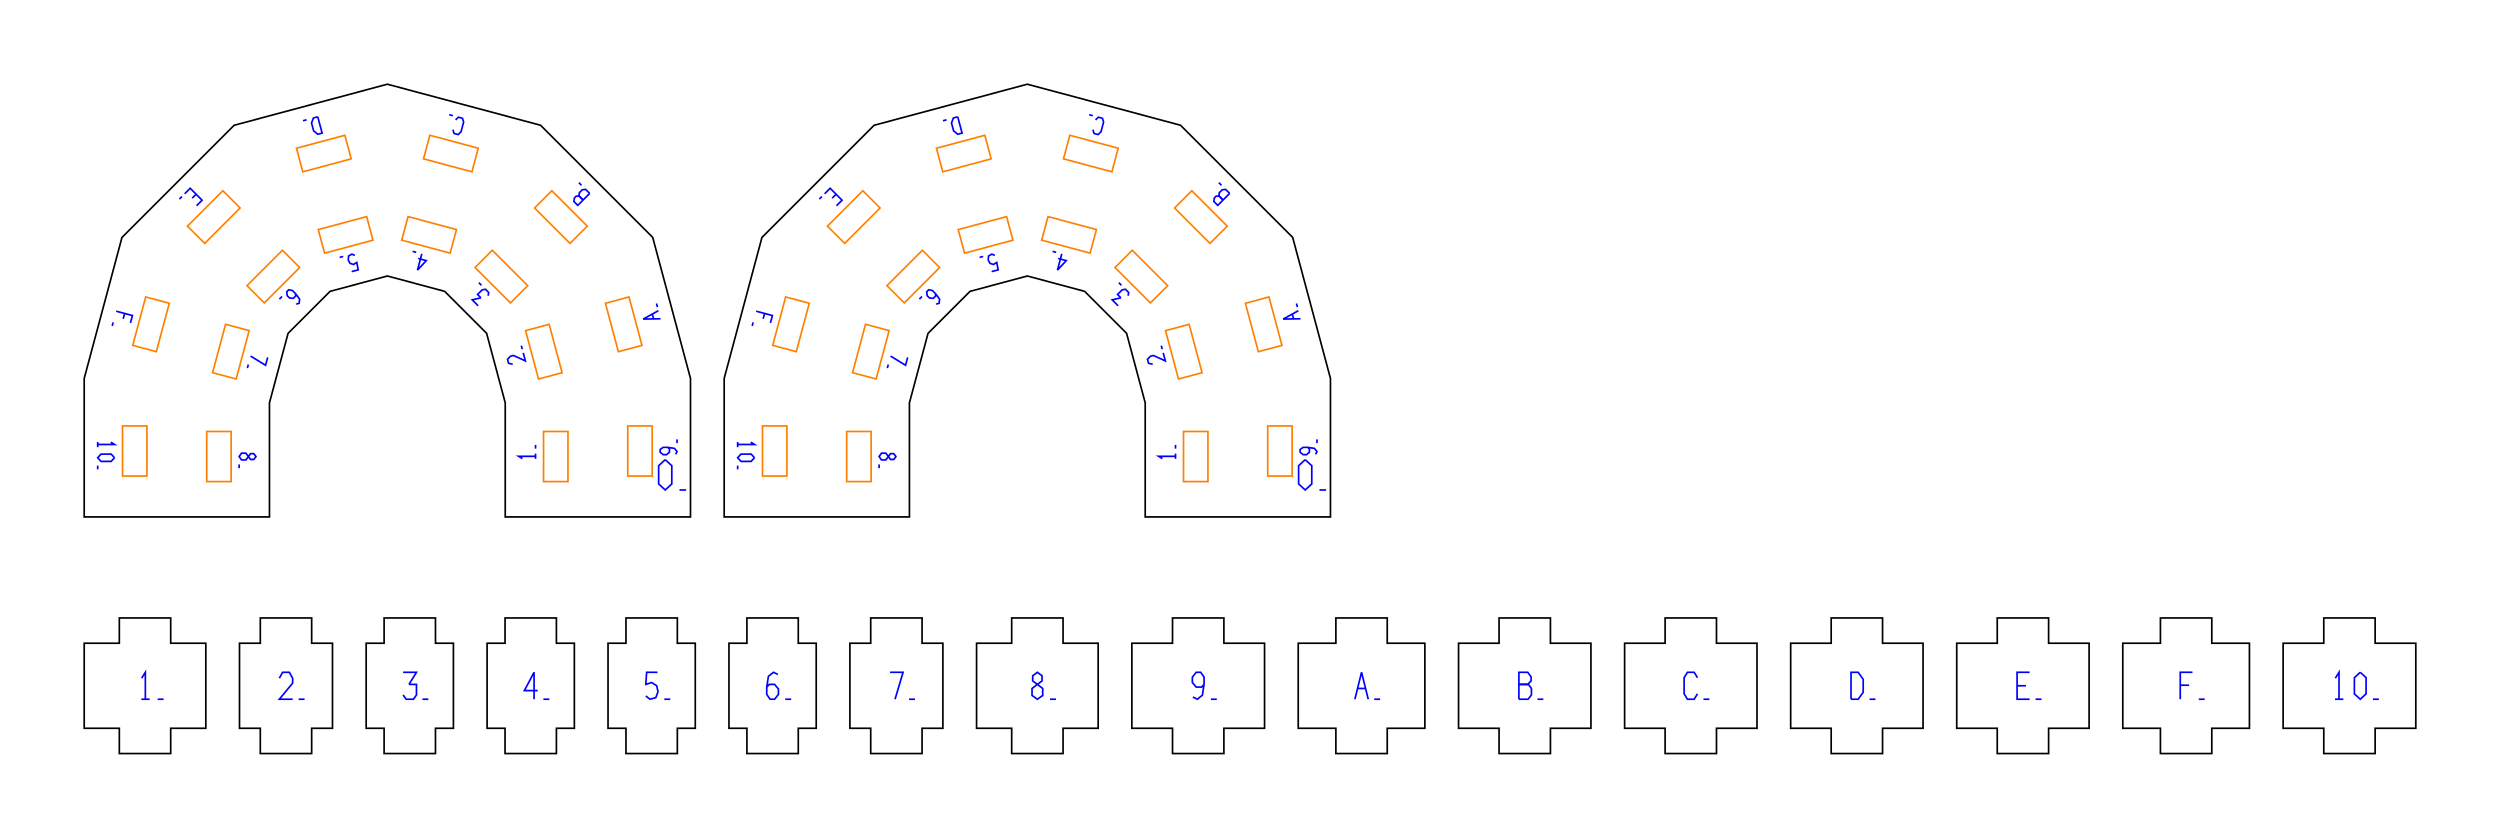
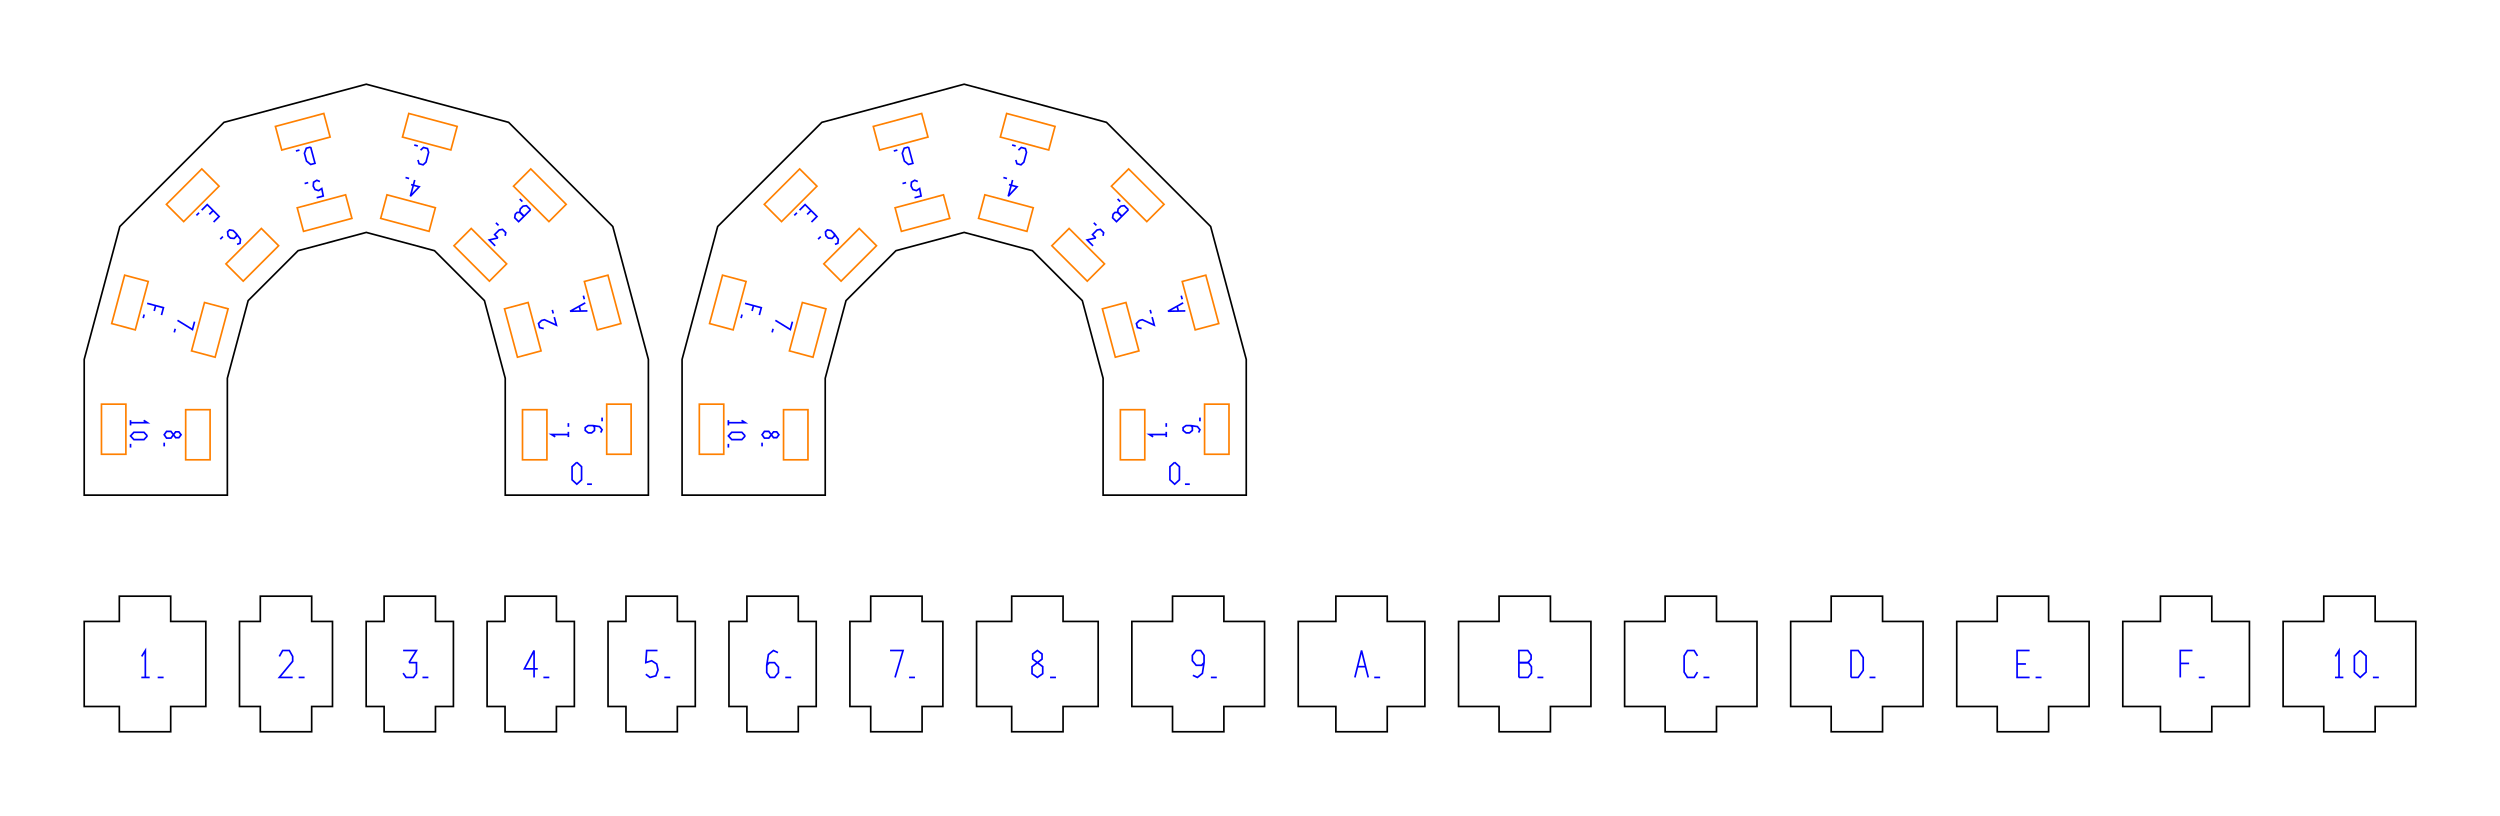
- <svg xmlns="http://www.w3.org/2000/svg" width="296.89mm" height="99.39mm" viewBox="0 0 296.89 99.39">
+ <svg xmlns="http://www.w3.org/2000/svg" width="296.89mm" height="96.80mm" viewBox="0 0 296.89 96.80">
  <g id="numbers" fill="none" stroke="#0000ff" stroke-width="0.2">
-     <path d="M 62.040,54.465 L 61.600,54.192 L 63.600,54.192" />
-     <path d="M 63.600,54.490 L 63.600,53.870" />
-     <path d="M 63.600,53.277 L 63.600,52.837" />
-     <path d="M 60.887,43.265 L 60.398,43.140 L 60.270,42.661 L 60.630,42.307 L 60.978,42.214 L 62.394,42.862 L 62.137,41.903" />
-     <path d="M 62.022,41.474 L 61.908,41.049" />
-     <path d="M 56.779,36.310 L 56.078,35.609 L 57.109,35.367" />
-     <path d="M 57.109,35.367 L 56.714,34.972 L 57.266,34.421 L 57.650,34.352 L 58.036,34.738 L 57.967,35.122" />
-     <path d="M 57.178,33.881 L 56.867,33.570" />
-     <path d="M 50.095,30.146 L 49.578,32.078 L 50.624,30.951 L 49.666,30.694" />
-     <path d="M 49.427,29.967 L 49.002,29.853" />
-     <path d="M 41.764,32.255 L 42.542,32.046 L 42.369,31.161 L 41.986,31.408 L 41.565,31.273 L 41.355,30.873 L 41.397,30.407 L 41.785,30.178 L 42.147,30.330" />
-     <path d="M 40.757,30.454 L 40.332,30.568" />
-     <path d="M 35.178,36.127 L 35.528,36.003 L 35.579,35.528 L 35.101,34.875 L 34.719,34.493 L 34.289,34.414 L 34.052,34.651 L 34.105,35.107 L 34.388,35.390 L 34.830,35.428 L 35.110,35.148 L 35.101,34.875" />
-     <path d="M 33.493,35.210 L 33.181,35.521" />
-     <path d="M 31.788,42.445 L 31.538,43.379 L 29.760,42.287" />
-     <path d="M 29.491,43.290 L 29.377,43.715" />
-     <path d="M 29.500,54.217 L 29.760,53.870 L 30.140,53.870 L 30.400,54.217 L 30.140,54.564 L 29.760,54.564 L 29.500,54.217 L 29.200,53.820 L 28.680,53.820 L 28.400,54.217 L 28.680,54.614 L 29.200,54.614 L 29.500,54.217" />
-     <path d="M 28.400,55.157 L 28.400,55.597" />
-     <path d="M 80.240,53.956 L 80.400,53.621 L 80.100,53.249 L 79.300,53.125 L 78.760,53.125 L 78.400,53.373 L 78.400,53.708 L 78.760,53.993 L 79.160,53.993 L 79.500,53.708 L 79.500,53.311 L 79.300,53.125" />
-     <path d="M 80.400,52.619 L 80.400,52.179" />
-     <path d="M 78.445,37.855 L 76.385,37.894 L 78.188,36.897" />
-     <path d="M 77.621,37.871 L 77.467,37.296" />
-     <path d="M 78.074,36.468 L 77.960,36.043" />
-     <path d="M 70.029,22.973 L 68.615,24.387 L 68.150,23.922 L 68.215,23.507 L 68.427,23.294 L 68.786,23.286 L 69.251,23.751" />
-     <path d="M 69.251,23.751 L 68.751,23.251 L 68.806,22.881 L 69.145,22.541 L 69.547,22.491 L 70.029,22.973" />
-     <path d="M 69.057,22.001 L 68.746,21.690" />
-     <path d="M 53.790,15.400 L 53.926,15.851 L 54.405,15.979 L 54.748,15.657 L 55.058,14.498 L 54.922,14.047 L 54.443,13.919 L 54.100,14.241" />
-     <path d="M 53.775,13.740 L 53.350,13.626" />
-     <path d="M 37.736,13.871 L 38.254,15.803 L 37.739,15.941 L 37.245,15.535 L 36.997,14.607 L 37.221,14.009 L 37.736,13.871" />
-     <path d="M 36.409,14.226 L 35.984,14.340" />
-     <path d="M 23.341,24.431 L 23.999,23.773 L 22.585,22.359 L 21.927,23.017" />
-     <path d="M 23.292,23.066 L 22.827,23.531" />
-     <path d="M 21.613,23.331 L 21.302,23.642" />
-     <path d="M 15.493,38.349 L 15.727,37.474 L 13.795,36.957" />
-     <path d="M 14.800,37.226 L 14.630,37.861" />
-     <path d="M 13.440,38.284 L 13.326,38.709" />
-     <path d="M 13.160,52.511 L 13.600,52.784 L 11.600,52.784" />
-     <path d="M 11.600,52.486 L 11.600,53.106" />
-     <path d="M 13.600,54.359 L 13.200,54.793 L 12.000,54.793 L 11.600,54.359 L 12.000,53.925 L 13.200,53.925 L 13.600,54.359" />
-     <path d="M 11.600,55.299 L 11.600,55.739" />
-     <path d="M 79.000,54.588 L 79.781,55.308 L 79.781,57.468 L 79.000,58.188 L 78.219,57.468 L 78.219,55.308 L 79.000,54.588" />
-     <path d="M 80.692,58.188 L 81.484,58.188" />
-     <path d="M 138.040,54.465 L 137.600,54.192 L 139.600,54.192" />
-     <path d="M 139.600,54.490 L 139.600,53.870" />
-     <path d="M 139.600,53.277 L 139.600,52.837" />
-     <path d="M 136.887,43.265 L 136.398,43.140 L 136.270,42.661 L 136.630,42.307 L 136.978,42.214 L 138.394,42.862 L 138.137,41.903" />
-     <path d="M 138.022,41.474 L 137.908,41.049" />
-     <path d="M 132.779,36.310 L 132.078,35.609 L 133.109,35.367" />
-     <path d="M 133.109,35.367 L 132.714,34.972 L 133.266,34.421 L 133.650,34.352 L 134.036,34.738 L 133.967,35.122" />
-     <path d="M 133.178,33.881 L 132.867,33.570" />
-     <path d="M 126.095,30.146 L 125.578,32.078 L 126.624,30.951 L 125.666,30.694" />
-     <path d="M 125.427,29.967 L 125.002,29.853" />
-     <path d="M 117.764,32.255 L 118.542,32.046 L 118.369,31.161 L 117.986,31.408 L 117.565,31.273 L 117.355,30.873 L 117.397,30.407 L 117.785,30.178 L 118.147,30.330" />
-     <path d="M 116.757,30.454 L 116.332,30.568" />
-     <path d="M 111.178,36.127 L 111.528,36.003 L 111.579,35.528 L 111.101,34.875 L 110.719,34.493 L 110.289,34.414 L 110.052,34.651 L 110.105,35.107 L 110.388,35.390 L 110.830,35.428 L 111.110,35.148 L 111.101,34.875" />
-     <path d="M 109.493,35.210 L 109.181,35.521" />
-     <path d="M 107.788,42.445 L 107.538,43.379 L 105.760,42.287" />
-     <path d="M 105.491,43.290 L 105.377,43.715" />
-     <path d="M 105.500,54.217 L 105.760,53.870 L 106.140,53.870 L 106.400,54.217 L 106.140,54.564 L 105.760,54.564 L 105.500,54.217 L 105.200,53.820 L 104.680,53.820 L 104.400,54.217 L 104.680,54.614 L 105.200,54.614 L 105.500,54.217" />
-     <path d="M 104.400,55.157 L 104.400,55.597" />
-     <path d="M 156.240,53.956 L 156.400,53.621 L 156.100,53.249 L 155.300,53.125 L 154.760,53.125 L 154.400,53.373 L 154.400,53.708 L 154.760,53.993 L 155.160,53.993 L 155.500,53.708 L 155.500,53.311 L 155.300,53.125" />
-     <path d="M 156.400,52.619 L 156.400,52.179" />
-     <path d="M 154.445,37.855 L 152.385,37.894 L 154.188,36.897" />
-     <path d="M 153.621,37.871 L 153.467,37.296" />
-     <path d="M 154.074,36.468 L 153.960,36.043" />
-     <path d="M 146.029,22.973 L 144.615,24.387 L 144.150,23.922 L 144.215,23.507 L 144.427,23.294 L 144.786,23.286 L 145.251,23.751" />
-     <path d="M 145.251,23.751 L 144.751,23.251 L 144.806,22.881 L 145.145,22.541 L 145.547,22.491 L 146.029,22.973" />
-     <path d="M 145.057,22.001 L 144.746,21.690" />
-     <path d="M 129.790,15.400 L 129.926,15.851 L 130.405,15.979 L 130.748,15.657 L 131.058,14.498 L 130.922,14.047 L 130.443,13.919 L 130.100,14.241" />
-     <path d="M 129.775,13.740 L 129.350,13.626" />
-     <path d="M 113.736,13.871 L 114.254,15.803 L 113.739,15.941 L 113.245,15.535 L 112.997,14.607 L 113.221,14.009 L 113.736,13.871" />
-     <path d="M 112.409,14.226 L 111.984,14.340" />
-     <path d="M 99.341,24.431 L 99.999,23.773 L 98.585,22.359 L 97.927,23.017" />
-     <path d="M 99.292,23.066 L 98.827,23.531" />
-     <path d="M 97.613,23.331 L 97.302,23.642" />
-     <path d="M 91.493,38.349 L 91.727,37.474 L 89.795,36.957" />
-     <path d="M 90.800,37.226 L 90.630,37.861" />
-     <path d="M 89.440,38.284 L 89.326,38.709" />
-     <path d="M 89.160,52.511 L 89.600,52.784 L 87.600,52.784" />
-     <path d="M 87.600,52.486 L 87.600,53.106" />
-     <path d="M 89.600,54.359 L 89.200,54.793 L 88.000,54.793 L 87.600,54.359 L 88.000,53.925 L 89.200,53.925 L 89.600,54.359" />
-     <path d="M 87.600,55.299 L 87.600,55.739" />
-     <path d="M 155.000,54.588 L 155.781,55.308 L 155.781,57.468 L 155.000,58.188 L 154.219,57.468 L 154.219,55.308 L 155.000,54.588" />
-     <path d="M 156.692,58.188 L 157.484,58.188" />
-     <path d="M 16.824,80.542 L 17.261,79.838 L 17.261,83.038" />
-     <path d="M 16.784,83.038 L 17.776,83.038" />
-     <path d="M 18.725,83.038 L 19.429,83.038" />
-     <path d="M 33.170,80.542 L 33.566,79.838 L 34.360,79.838 L 34.757,80.542 L 34.757,81.118 L 33.170,83.038 L 34.757,83.038" />
-     <path d="M 35.467,83.038 L 36.171,83.038" />
-     <path d="M 47.872,79.838 L 49.459,79.838 L 48.566,81.278" />
-     <path d="M 48.566,81.278 L 49.459,81.278 L 49.459,82.526 L 49.102,83.038 L 48.229,83.038 L 47.872,82.526" />
-     <path d="M 50.169,83.038 L 50.873,83.038" />
-     <path d="M 63.424,83.038 L 63.424,79.838 L 62.273,82.014 L 63.860,82.014" />
-     <path d="M 64.531,83.038 L 65.235,83.038" />
-     <path d="M 78.083,79.838 L 76.793,79.838 L 76.694,81.278 L 77.388,81.054 L 77.984,81.438 L 78.142,82.142 L 77.884,82.846 L 77.190,83.038 L 76.694,82.654" />
-     <path d="M 78.892,83.038 L 79.596,83.038" />
-     <path d="M 92.385,80.094 L 91.849,79.838 L 91.254,80.318 L 91.055,81.598 L 91.055,82.462 L 91.452,83.038 L 91.988,83.038 L 92.444,82.462 L 92.444,81.822 L 91.988,81.278 L 91.353,81.278 L 91.055,81.598" />
-     <path d="M 93.254,83.038 L 93.958,83.038" />
-     <path d="M 105.698,79.838 L 107.246,79.838 L 106.293,83.038" />
-     <path d="M 107.956,83.038 L 108.660,83.038" />
-     <path d="M 123.194,81.278 L 122.639,80.862 L 122.639,80.254 L 123.194,79.838 L 123.750,80.254 L 123.750,80.862 L 123.194,81.278 L 122.559,81.758 L 122.559,82.590 L 123.194,83.038 L 123.829,82.590 L 123.829,81.758 L 123.194,81.278" />
-     <path d="M 124.698,83.038 L 125.402,83.038" />
-     <path d="M 141.659,82.782 L 142.195,83.038 L 142.790,82.558 L 142.989,81.278 L 142.989,80.414 L 142.592,79.838 L 142.056,79.838 L 141.600,80.414 L 141.600,81.054 L 142.056,81.598 L 142.691,81.598 L 142.989,81.278" />
-     <path d="M 143.798,83.038 L 144.502,83.038" />
-     <path d="M 160.899,83.038 L 161.693,79.838 L 162.487,83.038" />
-     <path d="M 161.217,81.758 L 162.169,81.758" />
-     <path d="M 163.197,83.038 L 163.901,83.038" />
-     <path d="M 180.378,83.038 L 180.378,79.838 L 181.430,79.838 L 181.827,80.382 L 181.827,80.862 L 181.430,81.278 L 180.378,81.278" />
-     <path d="M 180.378,81.278 L 181.509,81.278 L 181.866,81.758 L 181.866,82.526 L 181.469,83.038 L 180.378,83.038" />
-     <path d="M 182.577,83.038 L 183.281,83.038" />
-     <path d="M 201.587,80.478 L 201.190,79.838 L 200.396,79.838 L 199.999,80.478 L 199.999,82.398 L 200.396,83.038 L 201.190,83.038 L 201.587,82.398" />
-     <path d="M 202.297,83.038 L 203.001,83.038" />
-     <path d="M 219.819,83.038 L 219.819,79.838 L 220.672,79.838 L 221.267,80.670 L 221.267,82.206 L 220.672,83.038 L 219.819,83.038" />
-     <path d="M 222.018,83.038 L 222.722,83.038" />
-     <path d="M 241.028,79.838 L 239.540,79.838 L 239.540,83.038 L 241.028,83.038" />
-     <path d="M 239.540,81.438 L 240.591,81.438" />
-     <path d="M 241.738,83.038 L 242.442,83.038" />
-     <path d="M 260.368,79.838 L 258.919,79.838 L 258.919,83.038" />
-     <path d="M 258.919,81.374 L 259.971,81.374" />
-     <path d="M 261.118,83.038 L 261.822,83.038" />
-     <path d="M 277.335,80.542 L 277.772,79.838 L 277.772,83.038" />
-     <path d="M 277.296,83.038 L 278.288,83.038" />
-     <path d="M 280.292,79.838 L 280.987,80.478 L 280.987,82.398 L 280.292,83.038 L 279.598,82.398 L 279.598,80.478 L 280.292,79.838" />
-     <path d="M 281.796,83.038 L 282.500,83.038" />
+     <path d="M 65.940,51.877 L 65.500,51.604 L 67.500,51.604" />
+     <path d="M 67.500,51.902 L 67.500,51.282" />
+     <path d="M 67.500,50.689 L 67.500,50.249" />
+     <path d="M 64.569,39.021 L 64.080,38.895 L 63.952,38.416 L 64.312,38.062 L 64.660,37.969 L 66.076,38.617 L 65.819,37.659" />
+     <path d="M 65.704,37.230 L 65.590,36.805" />
+     <path d="M 58.805,29.197 L 58.103,28.495 L 59.134,28.253" />
+     <path d="M 59.134,28.253 L 58.740,27.859 L 59.291,27.307 L 59.675,27.239 L 60.061,27.625 L 59.993,28.009" />
+     <path d="M 59.204,26.767 L 58.892,26.456" />
+     <path d="M 49.252,21.376 L 48.734,23.308 L 49.781,22.181 L 48.822,21.924" />
+     <path d="M 48.583,21.197 L 48.158,21.083" />
+     <path d="M 37.607,23.485 L 38.386,23.276 L 38.213,22.391 L 37.830,22.638 L 37.408,22.503 L 37.199,22.103 L 37.240,21.637 L 37.629,21.408 L 37.990,21.560" />
+     <path d="M 36.601,21.684 L 36.176,21.798" />
+     <path d="M 28.152,29.013 L 28.502,28.890 L 28.553,28.415 L 28.075,27.761 L 27.693,27.379 L 27.263,27.300 L 27.027,27.537 L 27.079,27.993 L 27.362,28.276 L 27.804,28.315 L 28.085,28.034 L 28.075,27.761" />
+     <path d="M 26.467,28.096 L 26.156,28.407" />
+     <path d="M 23.106,38.200 L 22.856,39.135 L 21.078,38.042" />
+     <path d="M 20.809,39.046 L 20.695,39.471" />
+     <path d="M 20.600,51.629 L 20.860,51.282 L 21.240,51.282 L 21.500,51.629 L 21.240,51.976 L 20.860,51.976 L 20.600,51.629 L 20.300,51.232 L 19.780,51.232 L 19.500,51.629 L 19.780,52.026 L 20.300,52.026 L 20.600,51.629" />
+     <path d="M 19.500,52.569 L 19.500,53.009" />
+     <path d="M 71.340,51.368 L 71.500,51.033 L 71.200,50.661 L 70.400,50.537 L 69.860,50.537 L 69.500,50.785 L 69.500,51.120 L 69.860,51.405 L 70.260,51.405 L 70.600,51.120 L 70.600,50.723 L 70.400,50.537" />
+     <path d="M 71.500,50.031 L 71.500,49.591" />
+     <path d="M 69.763,36.923 L 67.703,36.962 L 69.507,35.965" />
+     <path d="M 68.939,36.939 L 68.785,36.364" />
+     <path d="M 69.392,35.536 L 69.278,35.111" />
+     <path d="M 63.004,24.910 L 61.589,26.324 L 61.125,25.860 L 61.190,25.444 L 61.402,25.232 L 61.761,25.223 L 62.226,25.688" />
+     <path d="M 62.226,25.688 L 61.726,25.188 L 61.780,24.818 L 62.120,24.479 L 62.521,24.428 L 63.004,24.910" />
+     <path d="M 62.032,23.939 L 61.721,23.627" />
+     <path d="M 49.633,18.994 L 49.769,19.444 L 50.248,19.573 L 50.591,19.251 L 50.902,18.091 L 50.766,17.641 L 50.287,17.513 L 49.944,17.835" />
+     <path d="M 49.618,17.333 L 49.193,17.220" />
+     <path d="M 36.893,17.464 L 37.410,19.396 L 36.895,19.534 L 36.401,19.128 L 36.153,18.201 L 36.378,17.602 L 36.893,17.464" />
+     <path d="M 35.566,17.820 L 35.141,17.934" />
+     <path d="M 25.367,26.368 L 26.024,25.711 L 24.610,24.296 L 23.953,24.954" />
+     <path d="M 25.317,25.003 L 24.853,25.468" />
+     <path d="M 23.639,25.268 L 23.328,25.579" />
+     <path d="M 19.175,37.417 L 19.409,36.543 L 17.477,36.025" />
+     <path d="M 18.482,36.294 L 18.312,36.929" />
+     <path d="M 17.122,37.352 L 17.008,37.777" />
+     <path d="M 17.060,49.923 L 17.500,50.196 L 15.500,50.196" />
+     <path d="M 15.500,49.898 L 15.500,50.518" />
+     <path d="M 17.500,51.771 L 17.100,52.205 L 15.900,52.205 L 15.500,51.771 L 15.900,51.337 L 17.100,51.337 L 17.500,51.771" />
+     <path d="M 15.500,52.711 L 15.500,53.151" />
+     <path d="M 68.500,54.900 L 69.064,55.420 L 69.064,56.980 L 68.500,57.500 L 67.936,56.980 L 67.936,55.420 L 68.500,54.900" />
+     <path d="M 69.722,57.500 L 70.294,57.500" />
+     <path d="M 136.940,51.877 L 136.500,51.604 L 138.500,51.604" />
+     <path d="M 138.500,51.902 L 138.500,51.282" />
+     <path d="M 138.500,50.689 L 138.500,50.249" />
+     <path d="M 135.569,39.021 L 135.080,38.895 L 134.952,38.416 L 135.312,38.062 L 135.660,37.969 L 137.076,38.617 L 136.819,37.659" />
+     <path d="M 136.704,37.230 L 136.590,36.805" />
+     <path d="M 129.805,29.197 L 129.103,28.495 L 130.134,28.253" />
+     <path d="M 130.134,28.253 L 129.740,27.859 L 130.291,27.307 L 130.675,27.239 L 131.061,27.625 L 130.993,28.009" />
+     <path d="M 130.204,26.767 L 129.892,26.456" />
+     <path d="M 120.252,21.376 L 119.734,23.308 L 120.781,22.181 L 119.822,21.924" />
+     <path d="M 119.583,21.197 L 119.158,21.083" />
+     <path d="M 108.607,23.485 L 109.386,23.276 L 109.213,22.391 L 108.830,22.638 L 108.408,22.503 L 108.199,22.103 L 108.240,21.637 L 108.629,21.408 L 108.990,21.560" />
+     <path d="M 107.601,21.684 L 107.176,21.798" />
+     <path d="M 99.152,29.013 L 99.502,28.890 L 99.553,28.415 L 99.075,27.761 L 98.693,27.379 L 98.263,27.300 L 98.027,27.537 L 98.079,27.993 L 98.362,28.276 L 98.804,28.315 L 99.085,28.034 L 99.075,27.761" />
+     <path d="M 97.467,28.096 L 97.156,28.407" />
+     <path d="M 94.106,38.200 L 93.856,39.135 L 92.078,38.042" />
+     <path d="M 91.809,39.046 L 91.695,39.471" />
+     <path d="M 91.600,51.629 L 91.860,51.282 L 92.240,51.282 L 92.500,51.629 L 92.240,51.976 L 91.860,51.976 L 91.600,51.629 L 91.300,51.232 L 90.780,51.232 L 90.500,51.629 L 90.780,52.026 L 91.300,52.026 L 91.600,51.629" />
+     <path d="M 90.500,52.569 L 90.500,53.009" />
+     <path d="M 142.340,51.368 L 142.500,51.033 L 142.200,50.661 L 141.400,50.537 L 140.860,50.537 L 140.500,50.785 L 140.500,51.120 L 140.860,51.405 L 141.260,51.405 L 141.600,51.120 L 141.600,50.723 L 141.400,50.537" />
+     <path d="M 142.500,50.031 L 142.500,49.591" />
+     <path d="M 140.763,36.923 L 138.703,36.962 L 140.507,35.965" />
+     <path d="M 139.939,36.939 L 139.785,36.364" />
+     <path d="M 140.392,35.536 L 140.278,35.111" />
+     <path d="M 134.004,24.910 L 132.589,26.324 L 132.125,25.860 L 132.190,25.444 L 132.402,25.232 L 132.761,25.223 L 133.226,25.688" />
+     <path d="M 133.226,25.688 L 132.726,25.188 L 132.780,24.818 L 133.120,24.479 L 133.521,24.428 L 134.004,24.910" />
+     <path d="M 133.032,23.939 L 132.721,23.627" />
+     <path d="M 120.633,18.994 L 120.769,19.444 L 121.248,19.573 L 121.591,19.251 L 121.902,18.091 L 121.766,17.641 L 121.287,17.513 L 120.944,17.835" />
+     <path d="M 120.618,17.333 L 120.193,17.220" />
+     <path d="M 107.893,17.464 L 108.410,19.396 L 107.895,19.534 L 107.401,19.128 L 107.153,18.201 L 107.378,17.602 L 107.893,17.464" />
+     <path d="M 106.566,17.820 L 106.141,17.934" />
+     <path d="M 96.367,26.368 L 97.024,25.711 L 95.610,24.296 L 94.953,24.954" />
+     <path d="M 96.317,25.003 L 95.853,25.468" />
+     <path d="M 94.639,25.268 L 94.328,25.579" />
+     <path d="M 90.175,37.417 L 90.409,36.543 L 88.477,36.025" />
+     <path d="M 89.482,36.294 L 89.312,36.929" />
+     <path d="M 88.122,37.352 L 88.008,37.777" />
+     <path d="M 88.060,49.923 L 88.500,50.196 L 86.500,50.196" />
+     <path d="M 86.500,49.898 L 86.500,50.518" />
+     <path d="M 88.500,51.771 L 88.100,52.205 L 86.900,52.205 L 86.500,51.771 L 86.900,51.337 L 88.100,51.337 L 88.500,51.771" />
+     <path d="M 86.500,52.711 L 86.500,53.151" />
+     <path d="M 139.500,54.900 L 140.064,55.420 L 140.064,56.980 L 139.500,57.500 L 138.936,56.980 L 138.936,55.420 L 139.500,54.900" />
+     <path d="M 140.722,57.500 L 141.294,57.500" />
+     <path d="M 16.824,77.954 L 17.261,77.250 L 17.261,80.450" />
+     <path d="M 16.784,80.450 L 17.776,80.450" />
+     <path d="M 18.725,80.450 L 19.429,80.450" />
+     <path d="M 33.170,77.954 L 33.566,77.250 L 34.360,77.250 L 34.757,77.954 L 34.757,78.530 L 33.170,80.450 L 34.757,80.450" />
+     <path d="M 35.467,80.450 L 36.171,80.450" />
+     <path d="M 47.872,77.250 L 49.459,77.250 L 48.566,78.690" />
+     <path d="M 48.566,78.690 L 49.459,78.690 L 49.459,79.938 L 49.102,80.450 L 48.229,80.450 L 47.872,79.938" />
+     <path d="M 50.169,80.450 L 50.873,80.450" />
+     <path d="M 63.424,80.450 L 63.424,77.250 L 62.273,79.426 L 63.860,79.426" />
+     <path d="M 64.531,80.450 L 65.235,80.450" />
+     <path d="M 78.083,77.250 L 76.793,77.250 L 76.694,78.690 L 77.388,78.466 L 77.984,78.850 L 78.142,79.554 L 77.884,80.258 L 77.190,80.450 L 76.694,80.066" />
+     <path d="M 78.892,80.450 L 79.596,80.450" />
+     <path d="M 92.385,77.506 L 91.849,77.250 L 91.254,77.730 L 91.055,79.010 L 91.055,79.874 L 91.452,80.450 L 91.988,80.450 L 92.444,79.874 L 92.444,79.234 L 91.988,78.690 L 91.353,78.690 L 91.055,79.010" />
+     <path d="M 93.254,80.450 L 93.958,80.450" />
+     <path d="M 105.698,77.250 L 107.246,77.250 L 106.293,80.450" />
+     <path d="M 107.956,80.450 L 108.660,80.450" />
+     <path d="M 123.194,78.690 L 122.639,78.274 L 122.639,77.666 L 123.194,77.250 L 123.750,77.666 L 123.750,78.274 L 123.194,78.690 L 122.559,79.170 L 122.559,80.002 L 123.194,80.450 L 123.829,80.002 L 123.829,79.170 L 123.194,78.690" />
+     <path d="M 124.698,80.450 L 125.402,80.450" />
+     <path d="M 141.659,80.194 L 142.195,80.450 L 142.790,79.970 L 142.989,78.690 L 142.989,77.826 L 142.592,77.250 L 142.056,77.250 L 141.600,77.826 L 141.600,78.466 L 142.056,79.010 L 142.691,79.010 L 142.989,78.690" />
+     <path d="M 143.798,80.450 L 144.502,80.450" />
+     <path d="M 160.899,80.450 L 161.693,77.250 L 162.487,80.450" />
+     <path d="M 161.217,79.170 L 162.169,79.170" />
+     <path d="M 163.197,80.450 L 163.901,80.450" />
+     <path d="M 180.378,80.450 L 180.378,77.250 L 181.430,77.250 L 181.827,77.794 L 181.827,78.274 L 181.430,78.690 L 180.378,78.690" />
+     <path d="M 180.378,78.690 L 181.509,78.690 L 181.866,79.170 L 181.866,79.938 L 181.469,80.450 L 180.378,80.450" />
+     <path d="M 182.577,80.450 L 183.281,80.450" />
+     <path d="M 201.587,77.890 L 201.190,77.250 L 200.396,77.250 L 199.999,77.890 L 199.999,79.810 L 200.396,80.450 L 201.190,80.450 L 201.587,79.810" />
+     <path d="M 202.297,80.450 L 203.001,80.450" />
+     <path d="M 219.819,80.450 L 219.819,77.250 L 220.672,77.250 L 221.267,78.082 L 221.267,79.618 L 220.672,80.450 L 219.819,80.450" />
+     <path d="M 222.018,80.450 L 222.722,80.450" />
+     <path d="M 241.028,77.250 L 239.540,77.250 L 239.540,80.450 L 241.028,80.450" />
+     <path d="M 239.540,78.850 L 240.591,78.850" />
+     <path d="M 241.738,80.450 L 242.442,80.450" />
+     <path d="M 260.368,77.250 L 258.919,77.250 L 258.919,80.450" />
+     <path d="M 258.919,78.786 L 259.971,78.786" />
+     <path d="M 261.118,80.450 L 261.822,80.450" />
+     <path d="M 277.335,77.954 L 277.772,77.250 L 277.772,80.450" />
+     <path d="M 277.296,80.450 L 278.288,80.450" />
+     <path d="M 280.292,77.250 L 280.987,77.890 L 280.987,79.810 L 280.292,80.450 L 279.598,79.810 L 279.598,77.890 L 280.292,77.250" />
+     <path d="M 281.796,80.450 L 282.500,80.450" />
  </g>
  <g id="slots" fill="none" stroke="#ff8000" stroke-width="0.2">
-     <path d="M 64.550,57.192 L 64.550,51.242 L 67.450,51.242 L 67.450,57.192 Z" />
-     <path d="M 63.953,45.010 L 62.413,39.263 L 65.214,38.512 L 66.754,44.260 Z" />
-     <path d="M 60.618,35.977 L 56.411,31.770 L 58.461,29.719 L 62.669,33.927 Z" />
-     <path d="M 53.454,30.063 L 47.707,28.523 L 48.458,25.722 L 54.205,27.262 Z" />
-     <path d="M 44.293,28.523 L 38.546,30.063 L 37.795,27.262 L 43.542,25.722 Z" />
-     <path d="M 35.589,31.770 L 31.382,35.977 L 29.331,33.927 L 33.539,29.719 Z" />
-     <path d="M 29.587,39.263 L 28.047,45.010 L 25.246,44.260 L 26.786,38.512 Z" />
-     <path d="M 27.450,51.242 L 27.450,57.192 L 24.550,57.192 L 24.550,51.242 Z" />
-     <path d="M 74.550,56.534 L 74.550,50.584 L 77.450,50.584 L 77.450,56.534 Z" />
-     <path d="M 73.436,41.764 L 71.896,36.016 L 74.697,35.266 L 76.237,41.013 Z" />
-     <path d="M 67.689,28.906 L 63.482,24.699 L 65.533,22.648 L 69.740,26.856 Z" />
-     <path d="M 56.042,20.404 L 50.295,18.864 L 51.046,16.063 L 56.793,17.602 Z" />
-     <path d="M 41.705,18.864 L 35.958,20.404 L 35.207,17.602 L 40.954,16.063 Z" />
-     <path d="M 28.518,24.699 L 24.311,28.906 L 22.260,26.856 L 26.467,22.648 Z" />
-     <path d="M 20.104,36.016 L 18.564,41.764 L 15.763,41.013 L 17.303,35.266 Z" />
-     <path d="M 17.450,50.584 L 17.450,56.534 L 14.550,56.534 L 14.550,50.584 Z" />
-     <path d="M 140.550,57.192 L 140.550,51.242 L 143.450,51.242 L 143.450,57.192 Z" />
-     <path d="M 139.953,45.010 L 138.413,39.263 L 141.214,38.512 L 142.754,44.260 Z" />
-     <path d="M 136.618,35.977 L 132.411,31.770 L 134.461,29.719 L 138.669,33.927 Z" />
-     <path d="M 129.454,30.063 L 123.707,28.523 L 124.458,25.722 L 130.205,27.262 Z" />
-     <path d="M 120.293,28.523 L 114.546,30.063 L 113.795,27.262 L 119.542,25.722 Z" />
-     <path d="M 111.589,31.770 L 107.382,35.977 L 105.331,33.927 L 109.539,29.719 Z" />
-     <path d="M 105.587,39.263 L 104.047,45.010 L 101.246,44.260 L 102.786,38.512 Z" />
-     <path d="M 103.450,51.242 L 103.450,57.192 L 100.550,57.192 L 100.550,51.242 Z" />
-     <path d="M 150.550,56.534 L 150.550,50.584 L 153.450,50.584 L 153.450,56.534 Z" />
-     <path d="M 149.436,41.764 L 147.896,36.016 L 150.697,35.266 L 152.237,41.013 Z" />
-     <path d="M 143.689,28.906 L 139.482,24.699 L 141.533,22.648 L 145.740,26.856 Z" />
-     <path d="M 132.042,20.404 L 126.295,18.864 L 127.046,16.063 L 132.793,17.602 Z" />
-     <path d="M 117.705,18.864 L 111.958,20.404 L 111.207,17.602 L 116.954,16.063 Z" />
-     <path d="M 104.518,24.699 L 100.311,28.906 L 98.260,26.856 L 102.467,22.648 Z" />
-     <path d="M 96.104,36.016 L 94.564,41.764 L 91.763,41.013 L 93.303,35.266 Z" />
-     <path d="M 93.450,50.584 L 93.450,56.534 L 90.550,56.534 L 90.550,50.584 Z" />
+     <path d="M 62.050,54.604 L 62.050,48.654 L 64.950,48.654 L 64.950,54.604 Z" />
+     <path d="M 61.453,42.422 L 59.913,36.675 L 62.714,35.924 L 64.254,41.671 Z" />
+     <path d="M 58.118,33.389 L 53.911,29.182 L 55.961,27.131 L 60.169,31.338 Z" />
+     <path d="M 50.954,27.475 L 45.207,25.935 L 45.958,23.134 L 51.705,24.674 Z" />
+     <path d="M 41.793,25.935 L 36.046,27.475 L 35.295,24.674 L 41.042,23.134 Z" />
+     <path d="M 33.089,29.182 L 28.882,33.389 L 26.831,31.338 L 31.039,27.131 Z" />
+     <path d="M 27.087,36.675 L 25.547,42.422 L 22.746,41.671 L 24.286,35.924 Z" />
+     <path d="M 24.950,48.654 L 24.950,54.604 L 22.050,54.604 L 22.050,48.654 Z" />
+     <path d="M 72.050,53.946 L 72.050,47.996 L 74.950,47.996 L 74.950,53.946 Z" />
+     <path d="M 70.936,39.176 L 69.396,33.428 L 72.197,32.678 L 73.737,38.425 Z" />
+     <path d="M 65.189,26.318 L 60.982,22.111 L 63.033,20.060 L 67.240,24.267 Z" />
+     <path d="M 53.542,17.815 L 47.795,16.276 L 48.546,13.474 L 54.293,15.014 Z" />
+     <path d="M 39.205,16.276 L 33.458,17.815 L 32.707,15.014 L 38.454,13.474 Z" />
+     <path d="M 26.018,22.111 L 21.811,26.318 L 19.760,24.267 L 23.967,20.060 Z" />
+     <path d="M 17.604,33.428 L 16.064,39.176 L 13.263,38.425 L 14.803,32.678 Z" />
+     <path d="M 14.950,47.996 L 14.950,53.946 L 12.050,53.946 L 12.050,47.996 Z" />
+     <path d="M 133.050,54.604 L 133.050,48.654 L 135.950,48.654 L 135.950,54.604 Z" />
+     <path d="M 132.453,42.422 L 130.913,36.675 L 133.714,35.924 L 135.254,41.671 Z" />
+     <path d="M 129.118,33.389 L 124.911,29.182 L 126.961,27.131 L 131.169,31.338 Z" />
+     <path d="M 121.954,27.475 L 116.207,25.935 L 116.958,23.134 L 122.705,24.674 Z" />
+     <path d="M 112.793,25.935 L 107.046,27.475 L 106.295,24.674 L 112.042,23.134 Z" />
+     <path d="M 104.089,29.182 L 99.882,33.389 L 97.831,31.338 L 102.039,27.131 Z" />
+     <path d="M 98.087,36.675 L 96.547,42.422 L 93.746,41.671 L 95.286,35.924 Z" />
+     <path d="M 95.950,48.654 L 95.950,54.604 L 93.050,54.604 L 93.050,48.654 Z" />
+     <path d="M 143.050,53.946 L 143.050,47.996 L 145.950,47.996 L 145.950,53.946 Z" />
+     <path d="M 141.936,39.176 L 140.396,33.428 L 143.197,32.678 L 144.737,38.425 Z" />
+     <path d="M 136.189,26.318 L 131.982,22.111 L 134.033,20.060 L 138.240,24.267 Z" />
+     <path d="M 124.542,17.815 L 118.795,16.276 L 119.546,13.474 L 125.293,15.014 Z" />
+     <path d="M 110.205,16.276 L 104.458,17.815 L 103.707,15.014 L 109.454,13.474 Z" />
+     <path d="M 97.018,22.111 L 92.811,26.318 L 90.760,24.267 L 94.967,20.060 Z" />
+     <path d="M 88.604,33.428 L 87.064,39.176 L 84.263,38.425 L 85.803,32.678 Z" />
+     <path d="M 85.950,47.996 L 85.950,53.946 L 83.050,53.946 L 83.050,47.996 Z" />
  </g>
  <g id="outlines" fill="none" stroke="#000000" stroke-width="0.2">
-     <path d="M 82.000,61.388 L 82.000,44.940 L 77.513,28.194 L 64.194,14.875 L 46.000,10.000 L 27.806,14.875 L 14.487,28.194 L 10.000,44.940 L 10.000,61.388 L 32.000,61.388 L 32.000,47.836 L 34.212,39.582 L 39.194,34.600 L 46.000,32.776 L 52.806,34.600 L 57.788,39.582 L 60.000,47.836 L 60.000,61.388 Z" />
-     <path d="M 158.000,61.388 L 158.000,44.940 L 153.513,28.194 L 140.194,14.875 L 122.000,10.000 L 103.806,14.875 L 90.487,28.194 L 86.000,44.940 L 86.000,61.388 L 108.000,61.388 L 108.000,47.836 L 110.212,39.582 L 115.194,34.600 L 122.000,32.776 L 128.806,34.600 L 133.788,39.582 L 136.000,47.836 L 136.000,61.388 Z" />
-     <path d="M 10.000,76.388 L 14.171,76.388 L 14.171,73.388 L 20.271,73.388 L 20.271,76.388 L 24.442,76.388 L 24.442,86.488 L 20.271,86.488 L 20.271,89.488 L 14.171,89.488 L 14.171,86.488 L 10.000,86.488 Z" />
-     <path d="M 28.442,76.388 L 30.913,76.388 L 30.913,73.388 L 37.013,73.388 L 37.013,76.388 L 39.485,76.388 L 39.485,86.488 L 37.013,86.488 L 37.013,89.488 L 30.913,89.488 L 30.913,86.488 L 28.442,86.488 Z" />
-     <path d="M 43.485,76.388 L 45.615,76.388 L 45.615,73.388 L 51.715,73.388 L 51.715,76.388 L 53.846,76.388 L 53.846,86.488 L 51.715,86.488 L 51.715,89.488 L 45.615,89.488 L 45.615,86.488 L 43.485,86.488 Z" />
-     <path d="M 57.846,76.388 L 59.977,76.388 L 59.977,73.388 L 66.077,73.388 L 66.077,76.388 L 68.208,76.388 L 68.208,86.488 L 66.077,86.488 L 66.077,89.488 L 59.977,89.488 L 59.977,86.488 L 57.846,86.488 Z" />
-     <path d="M 72.208,76.388 L 74.338,76.388 L 74.338,73.388 L 80.438,73.388 L 80.438,76.388 L 82.569,76.388 L 82.569,86.488 L 80.438,86.488 L 80.438,89.488 L 74.338,89.488 L 74.338,86.488 L 72.208,86.488 Z" />
-     <path d="M 86.569,76.388 L 88.700,76.388 L 88.700,73.388 L 94.800,73.388 L 94.800,76.388 L 96.931,76.388 L 96.931,86.488 L 94.800,86.488 L 94.800,89.488 L 88.700,89.488 L 88.700,86.488 L 86.569,86.488 Z" />
-     <path d="M 100.931,76.388 L 103.402,76.388 L 103.402,73.388 L 109.502,73.388 L 109.502,76.388 L 111.973,76.388 L 111.973,86.488 L 109.502,86.488 L 109.502,89.488 L 103.402,89.488 L 103.402,86.488 L 100.931,86.488 Z" />
-     <path d="M 115.973,76.388 L 120.144,76.388 L 120.144,73.388 L 126.244,73.388 L 126.244,76.388 L 130.415,76.388 L 130.415,86.488 L 126.244,86.488 L 126.244,89.488 L 120.144,89.488 L 120.144,86.488 L 115.973,86.488 Z" />
-     <path d="M 134.415,76.388 L 139.244,76.388 L 139.244,73.388 L 145.344,73.388 L 145.344,76.388 L 150.173,76.388 L 150.173,86.488 L 145.344,86.488 L 145.344,89.488 L 139.244,89.488 L 139.244,86.488 L 134.415,86.488 Z" />
-     <path d="M 154.173,76.388 L 158.643,76.388 L 158.643,73.388 L 164.743,73.388 L 164.743,76.388 L 169.212,76.388 L 169.212,86.488 L 164.743,86.488 L 164.743,89.488 L 158.643,89.488 L 158.643,86.488 L 154.173,86.488 Z" />
-     <path d="M 173.212,76.388 L 178.023,76.388 L 178.023,73.388 L 184.123,73.388 L 184.123,76.388 L 188.933,76.388 L 188.933,86.488 L 184.123,86.488 L 184.123,89.488 L 178.023,89.488 L 178.023,86.488 L 173.212,86.488 Z" />
-     <path d="M 192.933,76.388 L 197.743,76.388 L 197.743,73.388 L 203.843,73.388 L 203.843,76.388 L 208.653,76.388 L 208.653,86.488 L 203.843,86.488 L 203.843,89.488 L 197.743,89.488 L 197.743,86.488 L 192.933,86.488 Z" />
-     <path d="M 212.653,76.388 L 217.464,76.388 L 217.464,73.388 L 223.564,73.388 L 223.564,76.388 L 228.374,76.388 L 228.374,86.488 L 223.564,86.488 L 223.564,89.488 L 217.464,89.488 L 217.464,86.488 L 212.653,86.488 Z" />
-     <path d="M 232.374,76.388 L 237.184,76.388 L 237.184,73.388 L 243.284,73.388 L 243.284,76.388 L 248.094,76.388 L 248.094,86.488 L 243.284,86.488 L 243.284,89.488 L 237.184,89.488 L 237.184,86.488 L 232.374,86.488 Z" />
-     <path d="M 252.094,76.388 L 256.564,76.388 L 256.564,73.388 L 262.664,73.388 L 262.664,76.388 L 267.133,76.388 L 267.133,86.488 L 262.664,86.488 L 262.664,89.488 L 256.564,89.488 L 256.564,86.488 L 252.094,86.488 Z" />
-     <path d="M 271.133,76.388 L 275.962,76.388 L 275.962,73.388 L 282.062,73.388 L 282.062,76.388 L 286.891,76.388 L 286.891,86.488 L 282.062,86.488 L 282.062,89.488 L 275.962,89.488 L 275.962,86.488 L 271.133,86.488 Z" />
+     <path d="M 77.000,58.800 L 77.000,42.681 L 72.772,26.900 L 60.400,14.528 L 43.500,10.000 L 26.600,14.528 L 14.228,26.900 L 10.000,42.681 L 10.000,58.800 L 27.000,58.800 L 27.000,44.919 L 29.470,35.700 L 35.400,29.770 L 43.500,27.600 L 51.600,29.770 L 57.530,35.700 L 60.000,44.919 L 60.000,58.800 Z" />
+     <path d="M 148.000,58.800 L 148.000,42.681 L 143.772,26.900 L 131.400,14.528 L 114.500,10.000 L 97.600,14.528 L 85.228,26.900 L 81.000,42.681 L 81.000,58.800 L 98.000,58.800 L 98.000,44.919 L 100.470,35.700 L 106.400,29.770 L 114.500,27.600 L 122.600,29.770 L 128.530,35.700 L 131.000,44.919 L 131.000,58.800 Z" />
+     <path d="M 10.000,73.800 L 14.171,73.800 L 14.171,70.800 L 20.271,70.800 L 20.271,73.800 L 24.442,73.800 L 24.442,83.900 L 20.271,83.900 L 20.271,86.900 L 14.171,86.900 L 14.171,83.900 L 10.000,83.900 Z" />
+     <path d="M 28.442,73.800 L 30.913,73.800 L 30.913,70.800 L 37.013,70.800 L 37.013,73.800 L 39.485,73.800 L 39.485,83.900 L 37.013,83.900 L 37.013,86.900 L 30.913,86.900 L 30.913,83.900 L 28.442,83.900 Z" />
+     <path d="M 43.485,73.800 L 45.615,73.800 L 45.615,70.800 L 51.715,70.800 L 51.715,73.800 L 53.846,73.800 L 53.846,83.900 L 51.715,83.900 L 51.715,86.900 L 45.615,86.900 L 45.615,83.900 L 43.485,83.900 Z" />
+     <path d="M 57.846,73.800 L 59.977,73.800 L 59.977,70.800 L 66.077,70.800 L 66.077,73.800 L 68.208,73.800 L 68.208,83.900 L 66.077,83.900 L 66.077,86.900 L 59.977,86.900 L 59.977,83.900 L 57.846,83.900 Z" />
+     <path d="M 72.208,73.800 L 74.338,73.800 L 74.338,70.800 L 80.438,70.800 L 80.438,73.800 L 82.569,73.800 L 82.569,83.900 L 80.438,83.900 L 80.438,86.900 L 74.338,86.900 L 74.338,83.900 L 72.208,83.900 Z" />
+     <path d="M 86.569,73.800 L 88.700,73.800 L 88.700,70.800 L 94.800,70.800 L 94.800,73.800 L 96.931,73.800 L 96.931,83.900 L 94.800,83.900 L 94.800,86.900 L 88.700,86.900 L 88.700,83.900 L 86.569,83.900 Z" />
+     <path d="M 100.931,73.800 L 103.402,73.800 L 103.402,70.800 L 109.502,70.800 L 109.502,73.800 L 111.973,73.800 L 111.973,83.900 L 109.502,83.900 L 109.502,86.900 L 103.402,86.900 L 103.402,83.900 L 100.931,83.900 Z" />
+     <path d="M 115.973,73.800 L 120.144,73.800 L 120.144,70.800 L 126.244,70.800 L 126.244,73.800 L 130.415,73.800 L 130.415,83.900 L 126.244,83.900 L 126.244,86.900 L 120.144,86.900 L 120.144,83.900 L 115.973,83.900 Z" />
+     <path d="M 134.415,73.800 L 139.244,73.800 L 139.244,70.800 L 145.344,70.800 L 145.344,73.800 L 150.173,73.800 L 150.173,83.900 L 145.344,83.900 L 145.344,86.900 L 139.244,86.900 L 139.244,83.900 L 134.415,83.900 Z" />
+     <path d="M 154.173,73.800 L 158.643,73.800 L 158.643,70.800 L 164.743,70.800 L 164.743,73.800 L 169.212,73.800 L 169.212,83.900 L 164.743,83.900 L 164.743,86.900 L 158.643,86.900 L 158.643,83.900 L 154.173,83.900 Z" />
+     <path d="M 173.212,73.800 L 178.023,73.800 L 178.023,70.800 L 184.123,70.800 L 184.123,73.800 L 188.933,73.800 L 188.933,83.900 L 184.123,83.900 L 184.123,86.900 L 178.023,86.900 L 178.023,83.900 L 173.212,83.900 Z" />
+     <path d="M 192.933,73.800 L 197.743,73.800 L 197.743,70.800 L 203.843,70.800 L 203.843,73.800 L 208.653,73.800 L 208.653,83.900 L 203.843,83.900 L 203.843,86.900 L 197.743,86.900 L 197.743,83.900 L 192.933,83.900 Z" />
+     <path d="M 212.653,73.800 L 217.464,73.800 L 217.464,70.800 L 223.564,70.800 L 223.564,73.800 L 228.374,73.800 L 228.374,83.900 L 223.564,83.900 L 223.564,86.900 L 217.464,86.900 L 217.464,83.900 L 212.653,83.900 Z" />
+     <path d="M 232.374,73.800 L 237.184,73.800 L 237.184,70.800 L 243.284,70.800 L 243.284,73.800 L 248.094,73.800 L 248.094,83.900 L 243.284,83.900 L 243.284,86.900 L 237.184,86.900 L 237.184,83.900 L 232.374,83.900 Z" />
+     <path d="M 252.094,73.800 L 256.564,73.800 L 256.564,70.800 L 262.664,70.800 L 262.664,73.800 L 267.133,73.800 L 267.133,83.900 L 262.664,83.900 L 262.664,86.900 L 256.564,86.900 L 256.564,83.900 L 252.094,83.900 Z" />
+     <path d="M 271.133,73.800 L 275.962,73.800 L 275.962,70.800 L 282.062,70.800 L 282.062,73.800 L 286.891,73.800 L 286.891,83.900 L 282.062,83.900 L 282.062,86.900 L 275.962,86.900 L 275.962,83.900 L 271.133,83.900 Z" />
  </g>
</svg>
